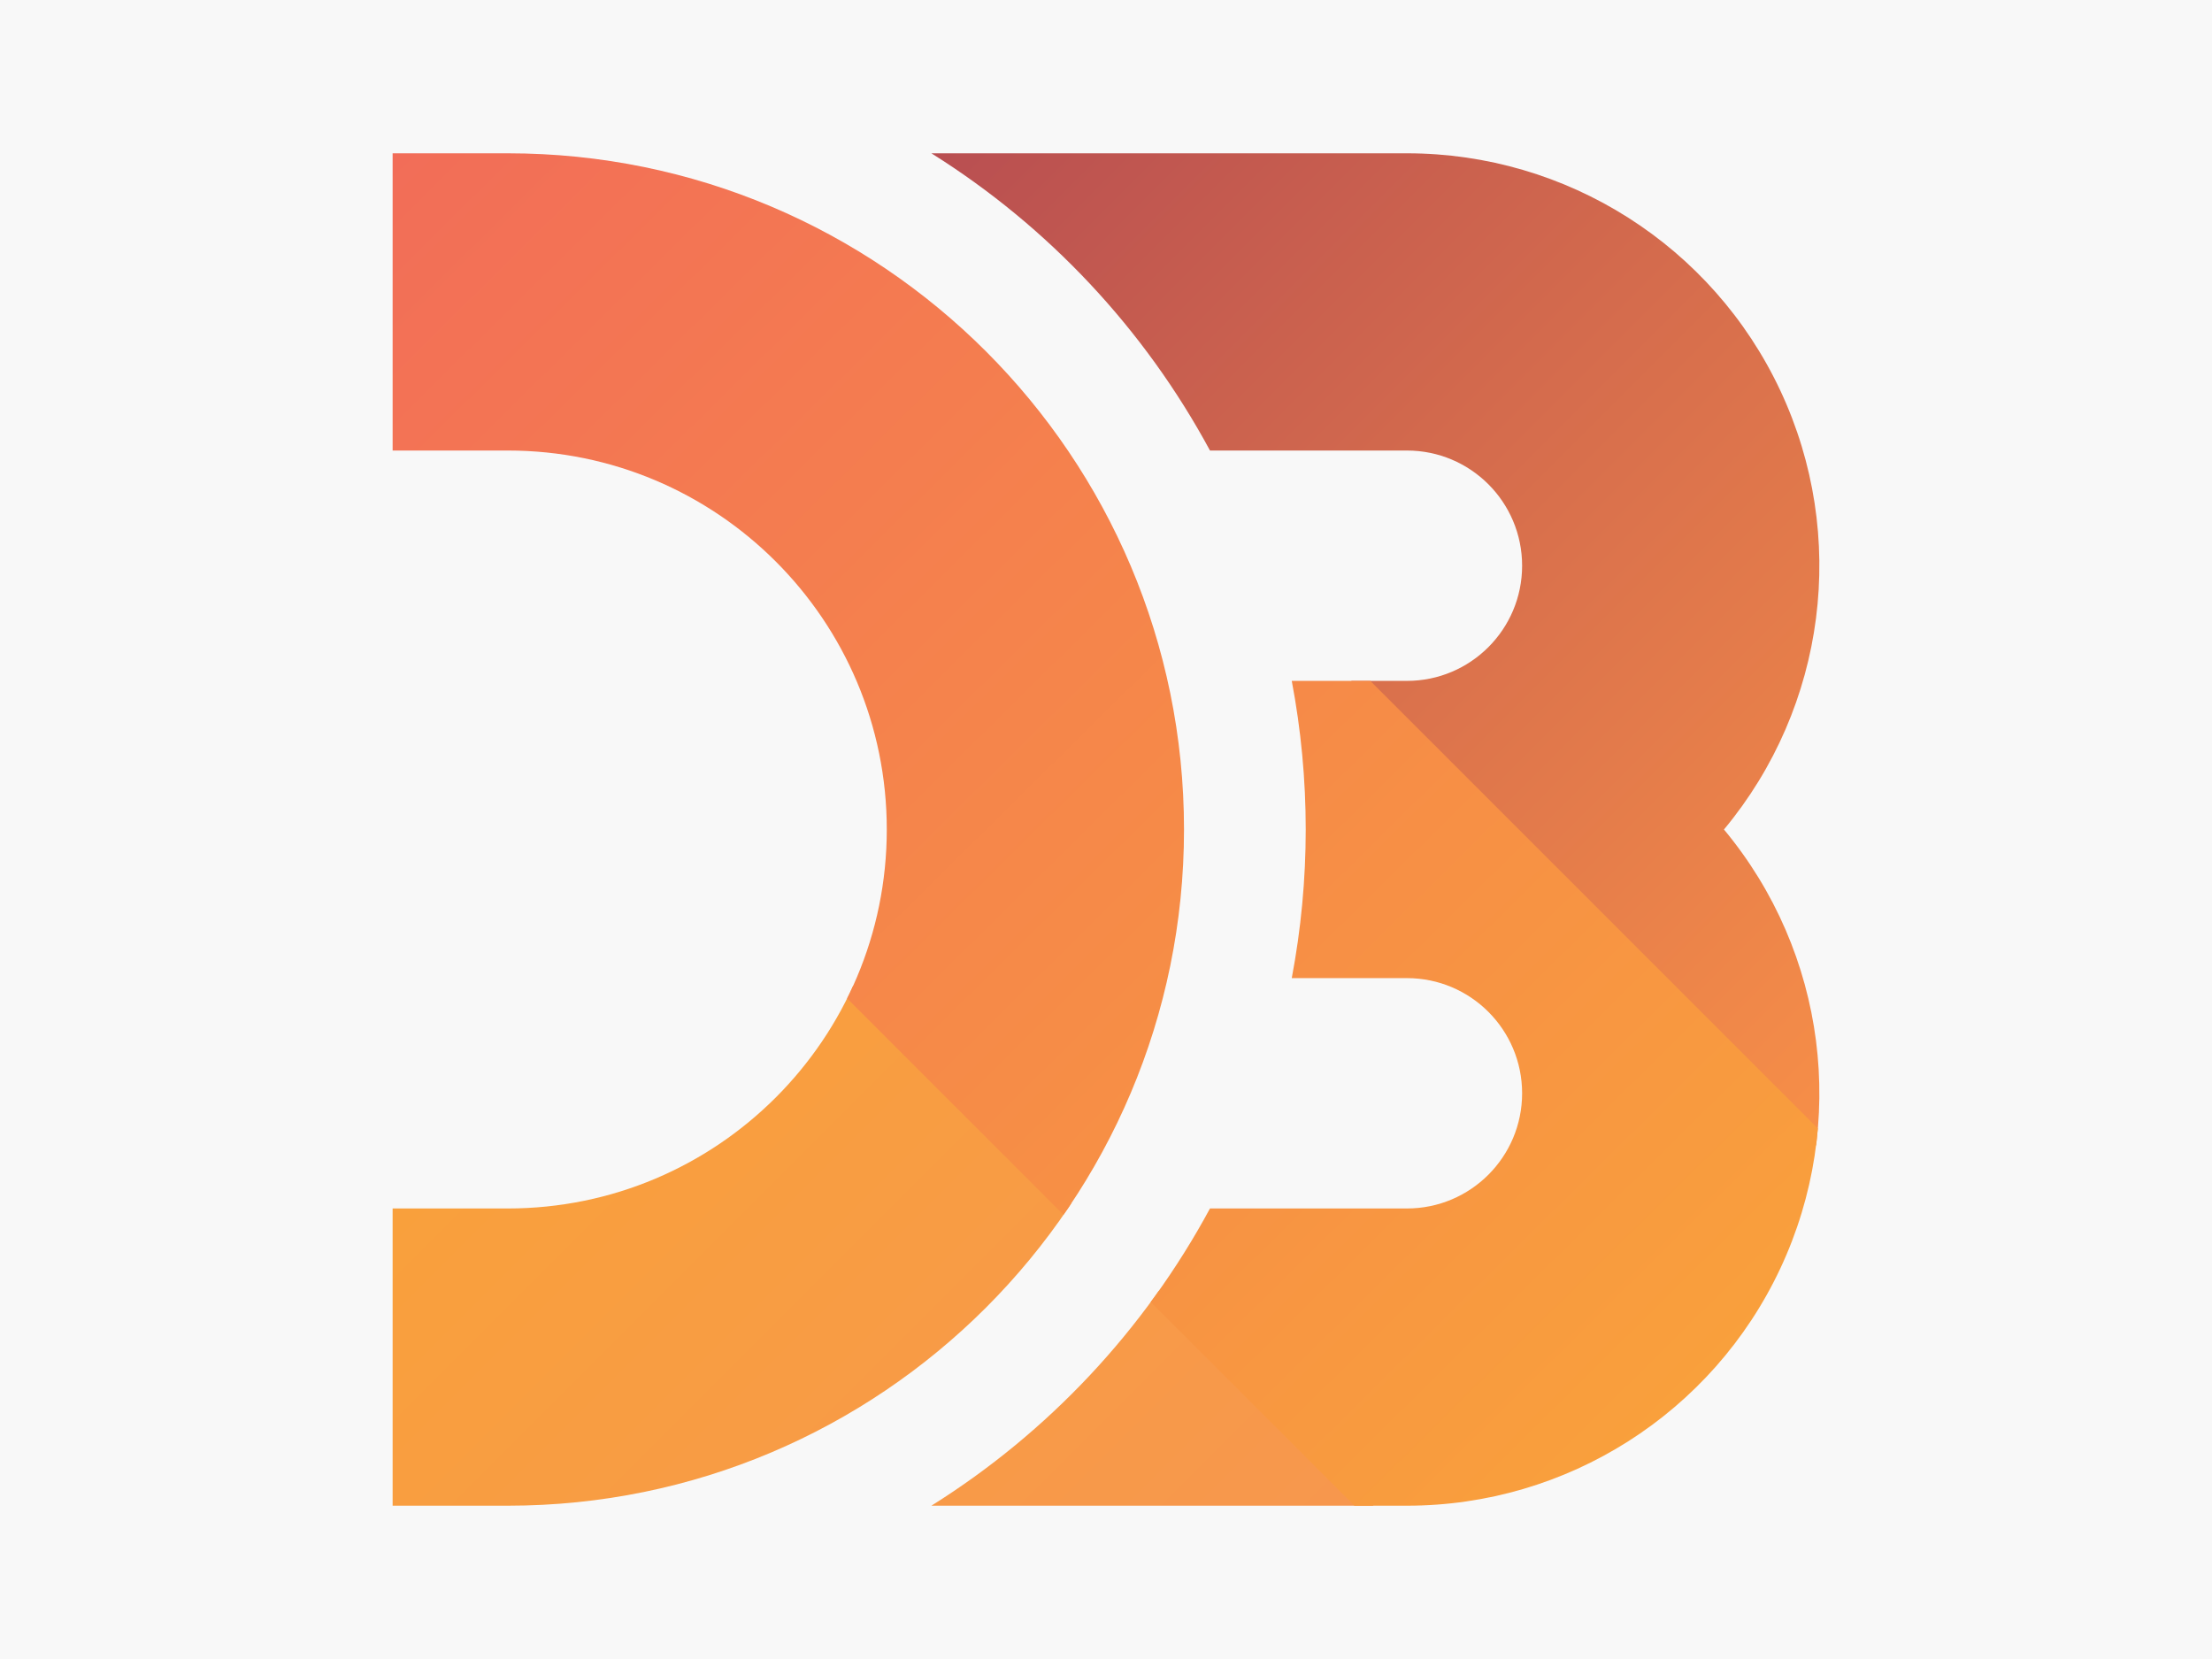
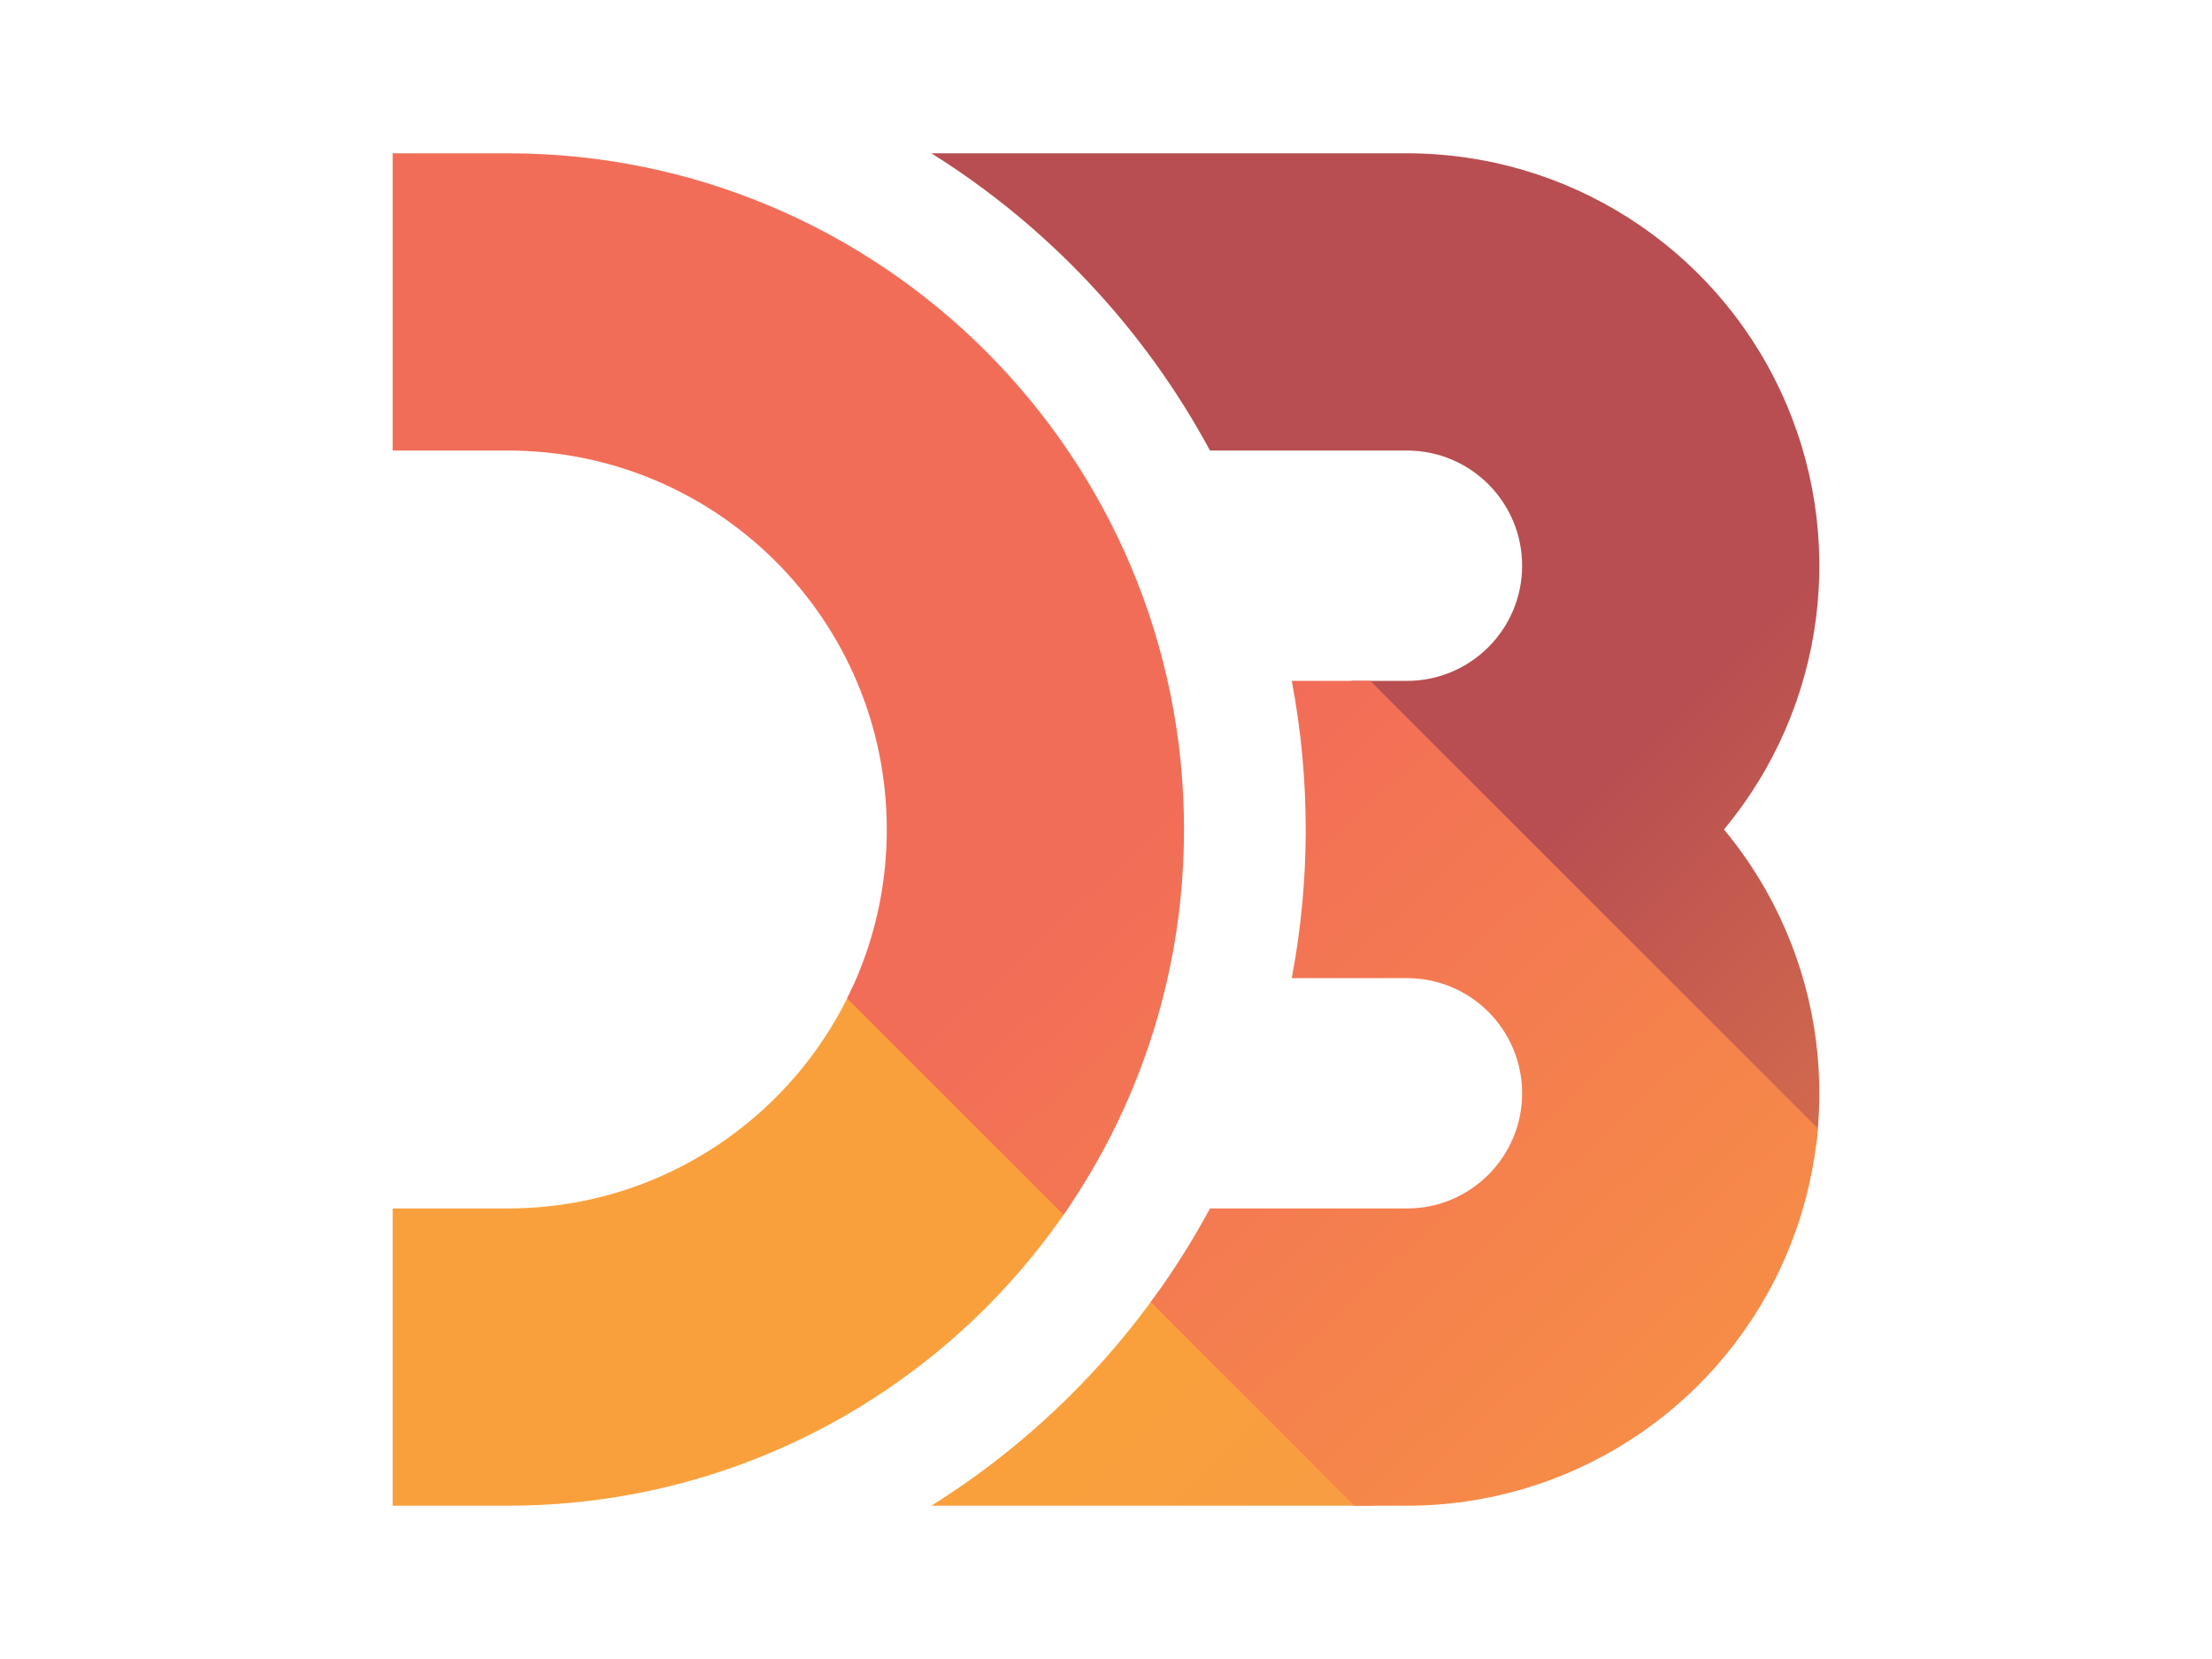
<svg xmlns="http://www.w3.org/2000/svg" style="isolation:isolate" viewBox="0 0 400 300" width="400" height="300">
  <defs>
-     <clipPath id="_clipPath_ovX36TyF0ppxXbCXFNIXHFaVbTbpqUlF">
+     <clipPath id="_clipPath_VsJJPgM2LcMgqSZpDYbkh1ETbzX8wK4i">
      <rect width="400" height="300" />
    </clipPath>
  </defs>
-   <g clip-path="url(#_clipPath_ovX36TyF0ppxXbCXFNIXHFaVbTbpqUlF)">
-     <rect width="400" height="300" style="fill:rgb(248,248,248)" />
-     <clipPath id="_clipPath_kNe5tacvIUlIm1erKnnwOqUYiy7IkxLf">
-       <path d=" M 71 27.721 L 91.828 27.721 C 159.361 27.721 214.107 82.467 214.107 150 C 214.107 217.533 159.361 272.279 91.828 272.279 L 71 272.279 L 71 218.53 L 91.828 218.53 C 129.676 218.53 160.358 187.848 160.358 150 C 160.358 112.152 129.676 81.47 91.828 81.47 L 71 81.47 L 71 27.721 Z  M 168.423 27.721 L 254.421 27.721 C 283.349 27.721 309.668 44.449 321.947 70.641 C 334.226 96.833 330.251 127.764 311.748 150 C 330.251 172.236 334.226 203.167 321.947 229.359 C 309.668 255.551 283.349 272.279 254.421 272.279 L 168.423 272.279 C 189.584 259.024 206.943 240.504 218.803 218.53 L 254.419 218.53 C 265.922 218.53 275.247 209.205 275.247 197.702 C 275.247 186.199 265.922 176.875 254.419 176.875 L 233.591 176.875 C 236.958 159.116 236.958 140.884 233.591 123.125 L 254.419 123.125 C 265.922 123.125 275.247 113.801 275.247 102.298 C 275.247 90.795 265.922 81.47 254.419 81.47 L 218.803 81.47 C 206.943 59.496 189.584 40.976 168.423 27.721 Z " fill="rgb(255,255,255)" />
+   <g clip-path="url(#_clipPath_VsJJPgM2LcMgqSZpDYbkh1ETbzX8wK4i)">
+     <clipPath id="_clipPath_rJ7gCnyzHfDkUz2WBniVevbwFJCWgWp3">
+       <rect x="0" y="0" width="400" height="300" transform="matrix(1,0,0,1,0,0)" fill="rgb(255,255,255)" />
    </clipPath>
-     <g clip-path="url(#_clipPath_kNe5tacvIUlIm1erKnnwOqUYiy7IkxLf)">
+     <g clip-path="url(#_clipPath_rJ7gCnyzHfDkUz2WBniVevbwFJCWgWp3)">
      <g id="Group">
-         <linearGradient id="_lgradient_0" x1="44.667%" y1="55.333%" x2="59%" y2="69.667%">
-           <stop offset="0%" stop-opacity="1" style="stop-color:rgb(249,160,60)" />
-           <stop offset="100%" stop-opacity="1" style="stop-color:rgb(247,151,78)" />
-         </linearGradient>
-         <path d=" M -270.307 -246.4 L -270.307 559.837 L 535.93 559.837 L -270.307 -246.4 Z " fill="url(#_lgradient_0)" />
-         <linearGradient id="_lgradient_1" x1="39.333%" y1="30.667%" x2="60.333%" y2="51.667%">
-           <stop offset="0%" stop-opacity="1" style="stop-color:rgb(184,78,81)" />
-           <stop offset="100%" stop-opacity="1" style="stop-color:rgb(246,142,72)" />
-         </linearGradient>
-         <path d=" M -125.184 -246.4 L 681.052 -246.4 L 681.052 559.837 L -125.184 -246.4 Z " fill="url(#_lgradient_1)" />
-         <linearGradient id="_lgradient_2" x1="34%" y1="33.333%" x2="62.333%" y2="62%">
-           <stop offset="0%" stop-opacity="1" style="stop-color:rgb(242,109,88)" />
-           <stop offset="100%" stop-opacity="1" style="stop-color:rgb(249,160,60)" />
-         </linearGradient>
-         <line x1="-197.746" y1="-246.4" x2="608.491" y2="559.837" vector-effect="non-scaling-stroke" stroke-width="107.498" stroke="url(#_lgradient_2)" stroke-linejoin="miter" stroke-linecap="butt" stroke-miterlimit="4" />
+         <g opacity="0">
+           <rect x="0" y="0" width="400" height="300" transform="matrix(1,0,0,1,0,0)" fill="rgb(248,248,248)" />
+         </g>
+         <clipPath id="_clipPath_z50LDHn9DbxbOAsXZGV0L1LeSKxSfvSs">
+           <path d=" M 71 27.721 L 91.828 27.721 C 159.361 27.721 214.107 82.467 214.107 150 C 214.107 217.533 159.361 272.279 91.828 272.279 L 71 272.279 L 71 218.53 L 91.828 218.53 C 129.676 218.53 160.358 187.848 160.358 150 C 160.358 112.152 129.676 81.47 91.828 81.47 L 71 81.47 L 71 27.721 L 71 27.721 Z  M 168.423 27.721 L 254.421 27.721 C 283.349 27.721 309.668 44.449 321.947 70.641 C 334.226 96.833 330.251 127.764 311.748 150 C 330.251 172.236 334.226 203.167 321.947 229.359 C 309.668 255.551 283.349 272.279 254.421 272.279 L 168.423 272.279 C 189.584 259.024 206.943 240.504 218.803 218.53 L 254.419 218.53 C 265.922 218.53 275.247 209.205 275.247 197.702 C 275.247 186.199 265.922 176.875 254.419 176.875 L 233.591 176.875 C 236.958 159.116 236.958 140.884 233.591 123.125 L 254.419 123.125 C 265.922 123.125 275.247 113.801 275.247 102.298 C 275.247 90.795 265.922 81.47 254.419 81.47 L 218.803 81.47 C 206.943 59.496 189.584 40.976 168.423 27.721 Z " fill="rgb(255,255,255)" />
+         </clipPath>
+         <g clip-path="url(#_clipPath_z50LDHn9DbxbOAsXZGV0L1LeSKxSfvSs)">
+           <g id="Group">
+             <g id="Group">
+               <linearGradient id="_lgradient_0" x1="0%" y1="50%" x2="70.711%" y2="120.711%">
+                 <stop offset="50%" stop-opacity="1" style="stop-color:rgb(249,160,60)" />
+                 <stop offset="64.333%" stop-opacity="1" style="stop-color:rgb(247,151,78)" />
+               </linearGradient>
+               <path d=" M -270.307 -246.4 L -270.307 559.837 L 535.93 559.837 L -270.307 -246.4 L -270.307 -246.4 Z " fill="url(#_lgradient_0)" />
+               <linearGradient id="_lgradient_1" x1="0%" y1="50%" x2="70.711%" y2="120.711%">
+                 <stop offset="35%" stop-opacity="1" style="stop-color:rgb(184,78,81)" />
+                 <stop offset="56%" stop-opacity="1" style="stop-color:rgb(246,142,72)" />
+               </linearGradient>
+               <path d=" M -125.184 -246.4 L 681.052 -246.4 L 681.052 559.837 L -125.184 -246.4 L -125.184 -246.4 Z " fill="url(#_lgradient_1)" />
+               <linearGradient id="_lgradient_2" x1="0%" y1="50%" x2="68.184%" y2="123.15%">
+                 <stop offset="33.556%" stop-opacity="1" style="stop-color:rgb(242,109,88)" />
+                 <stop offset="62.222%" stop-opacity="1" style="stop-color:rgb(249,160,60)" />
+               </linearGradient>
+               <line x1="-197.746" y1="-246.4" x2="608.491" y2="559.837" vector-effect="non-scaling-stroke" stroke-width="107.498" stroke="url(#_lgradient_2)" stroke-linejoin="miter" stroke-linecap="butt" stroke-miterlimit="4" />
+             </g>
+           </g>
+         </g>
      </g>
    </g>
  </g>
</svg>
